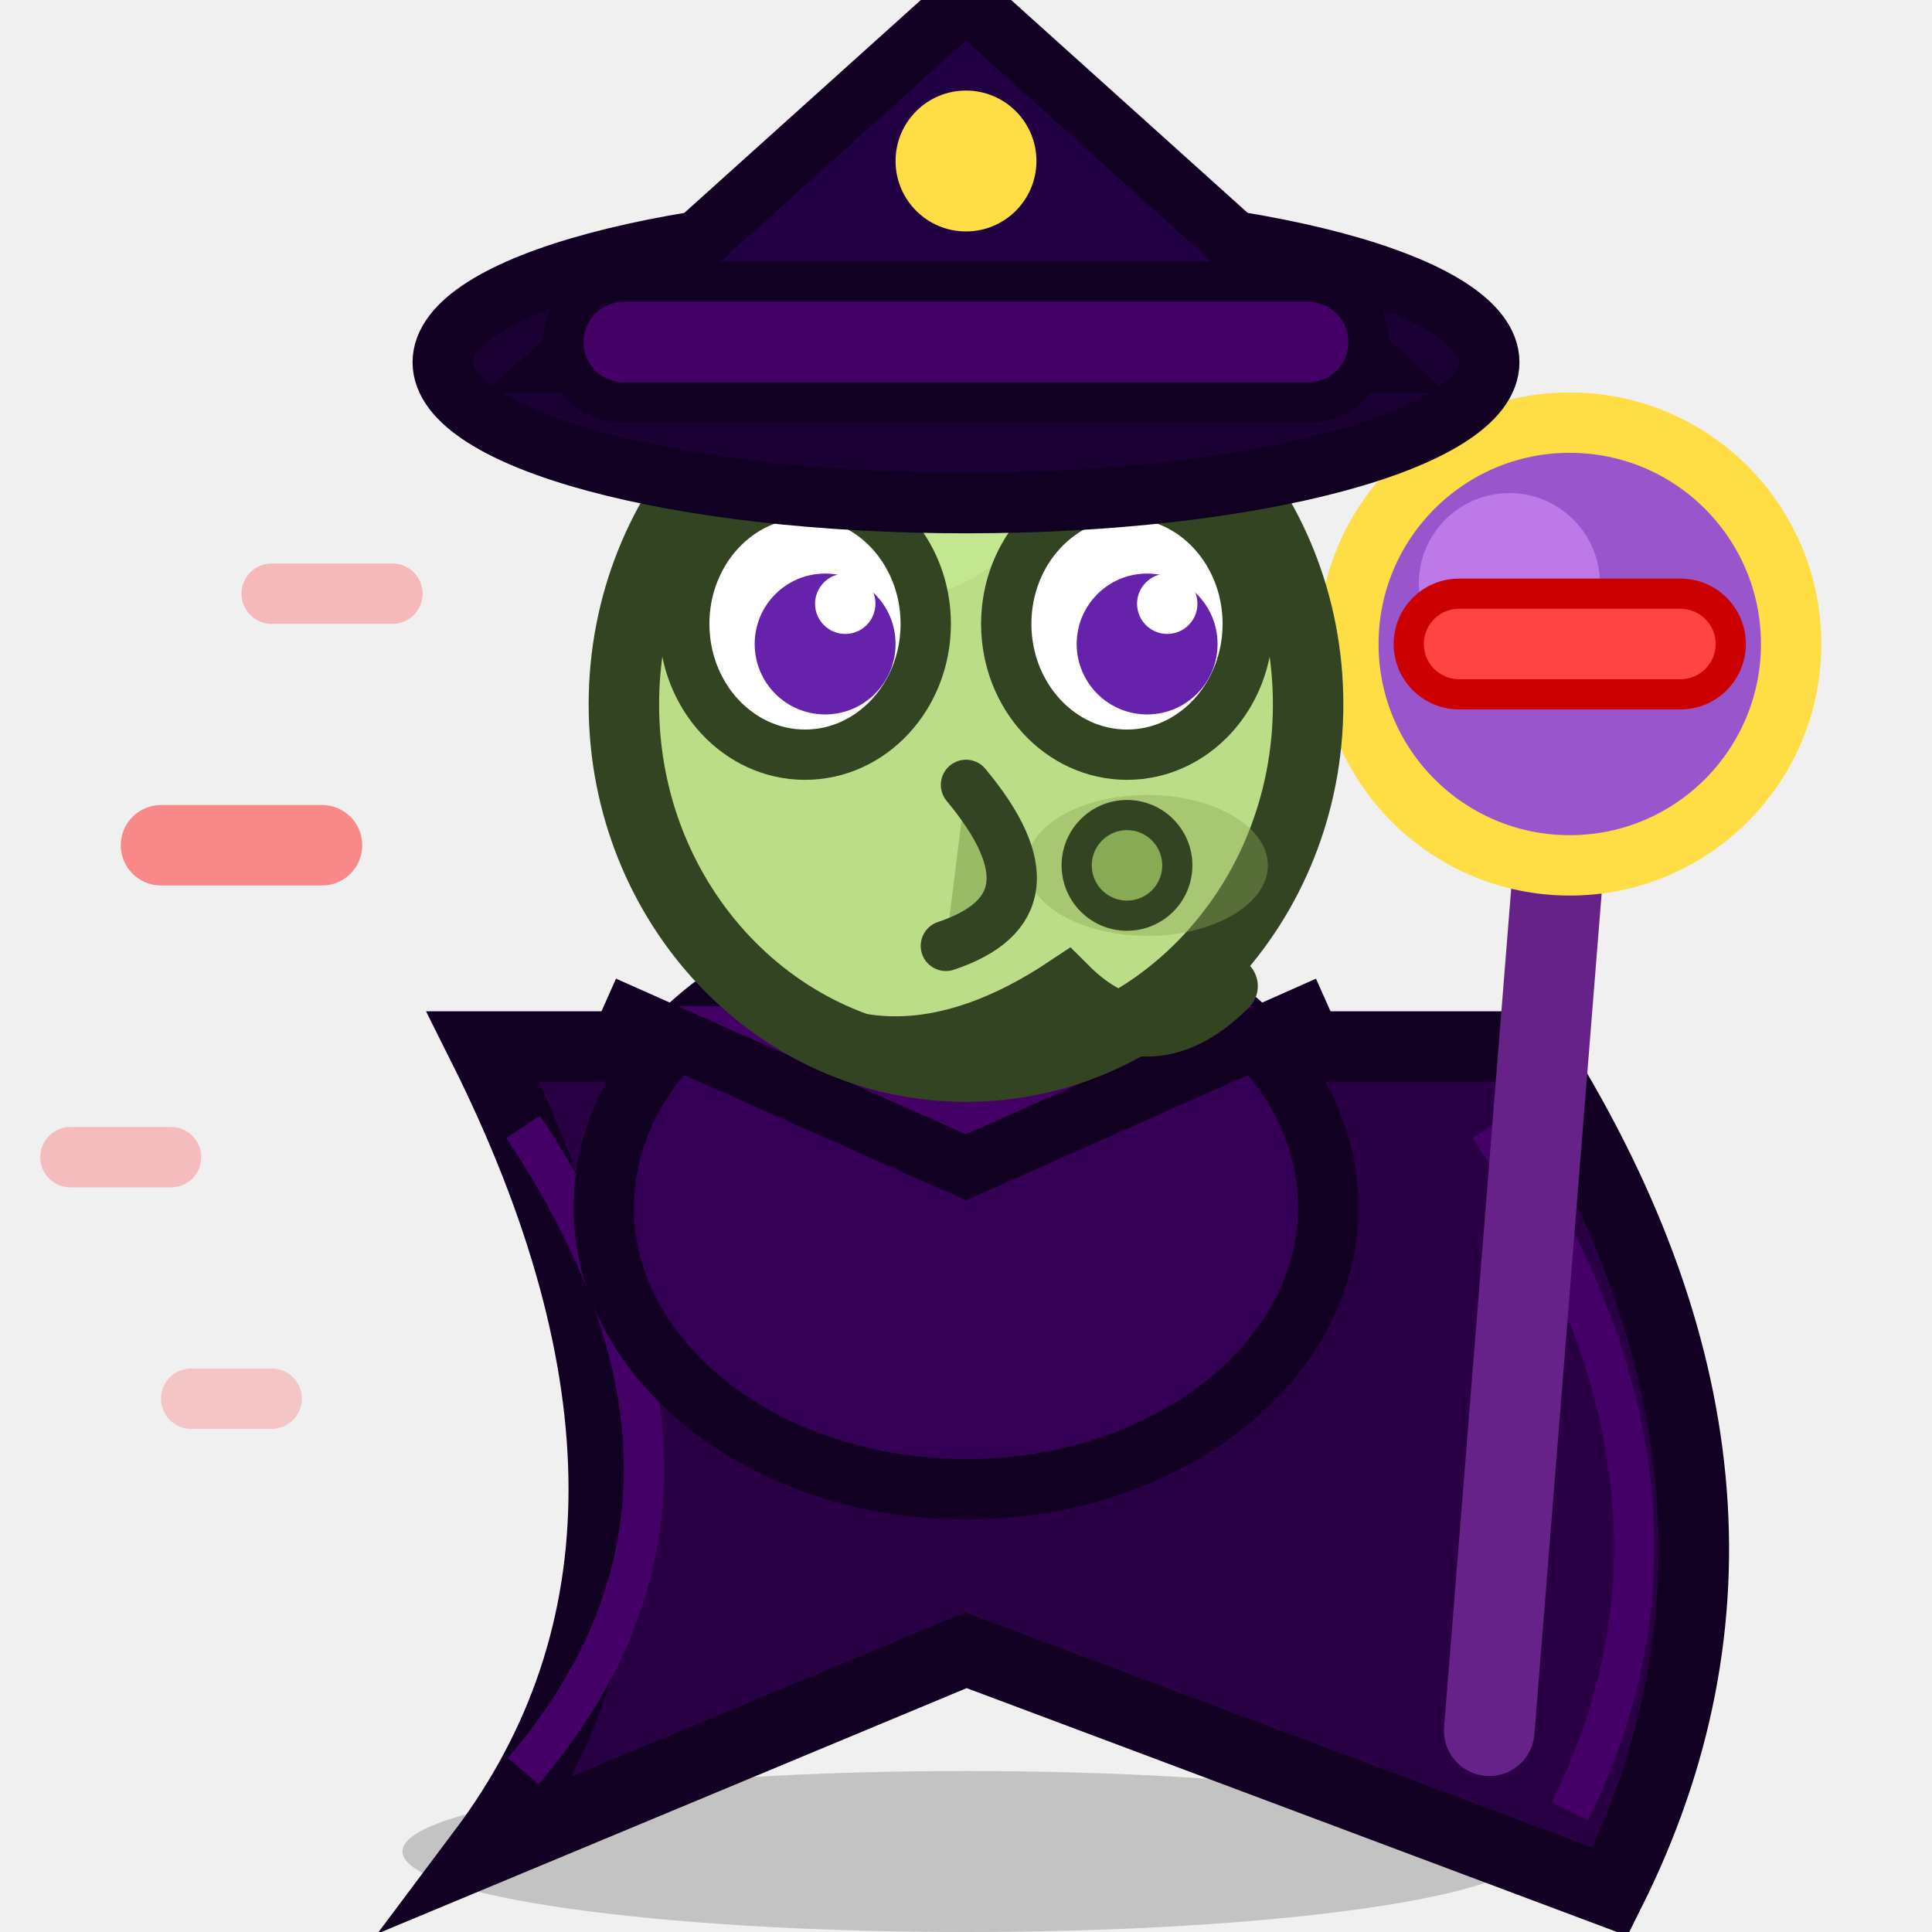
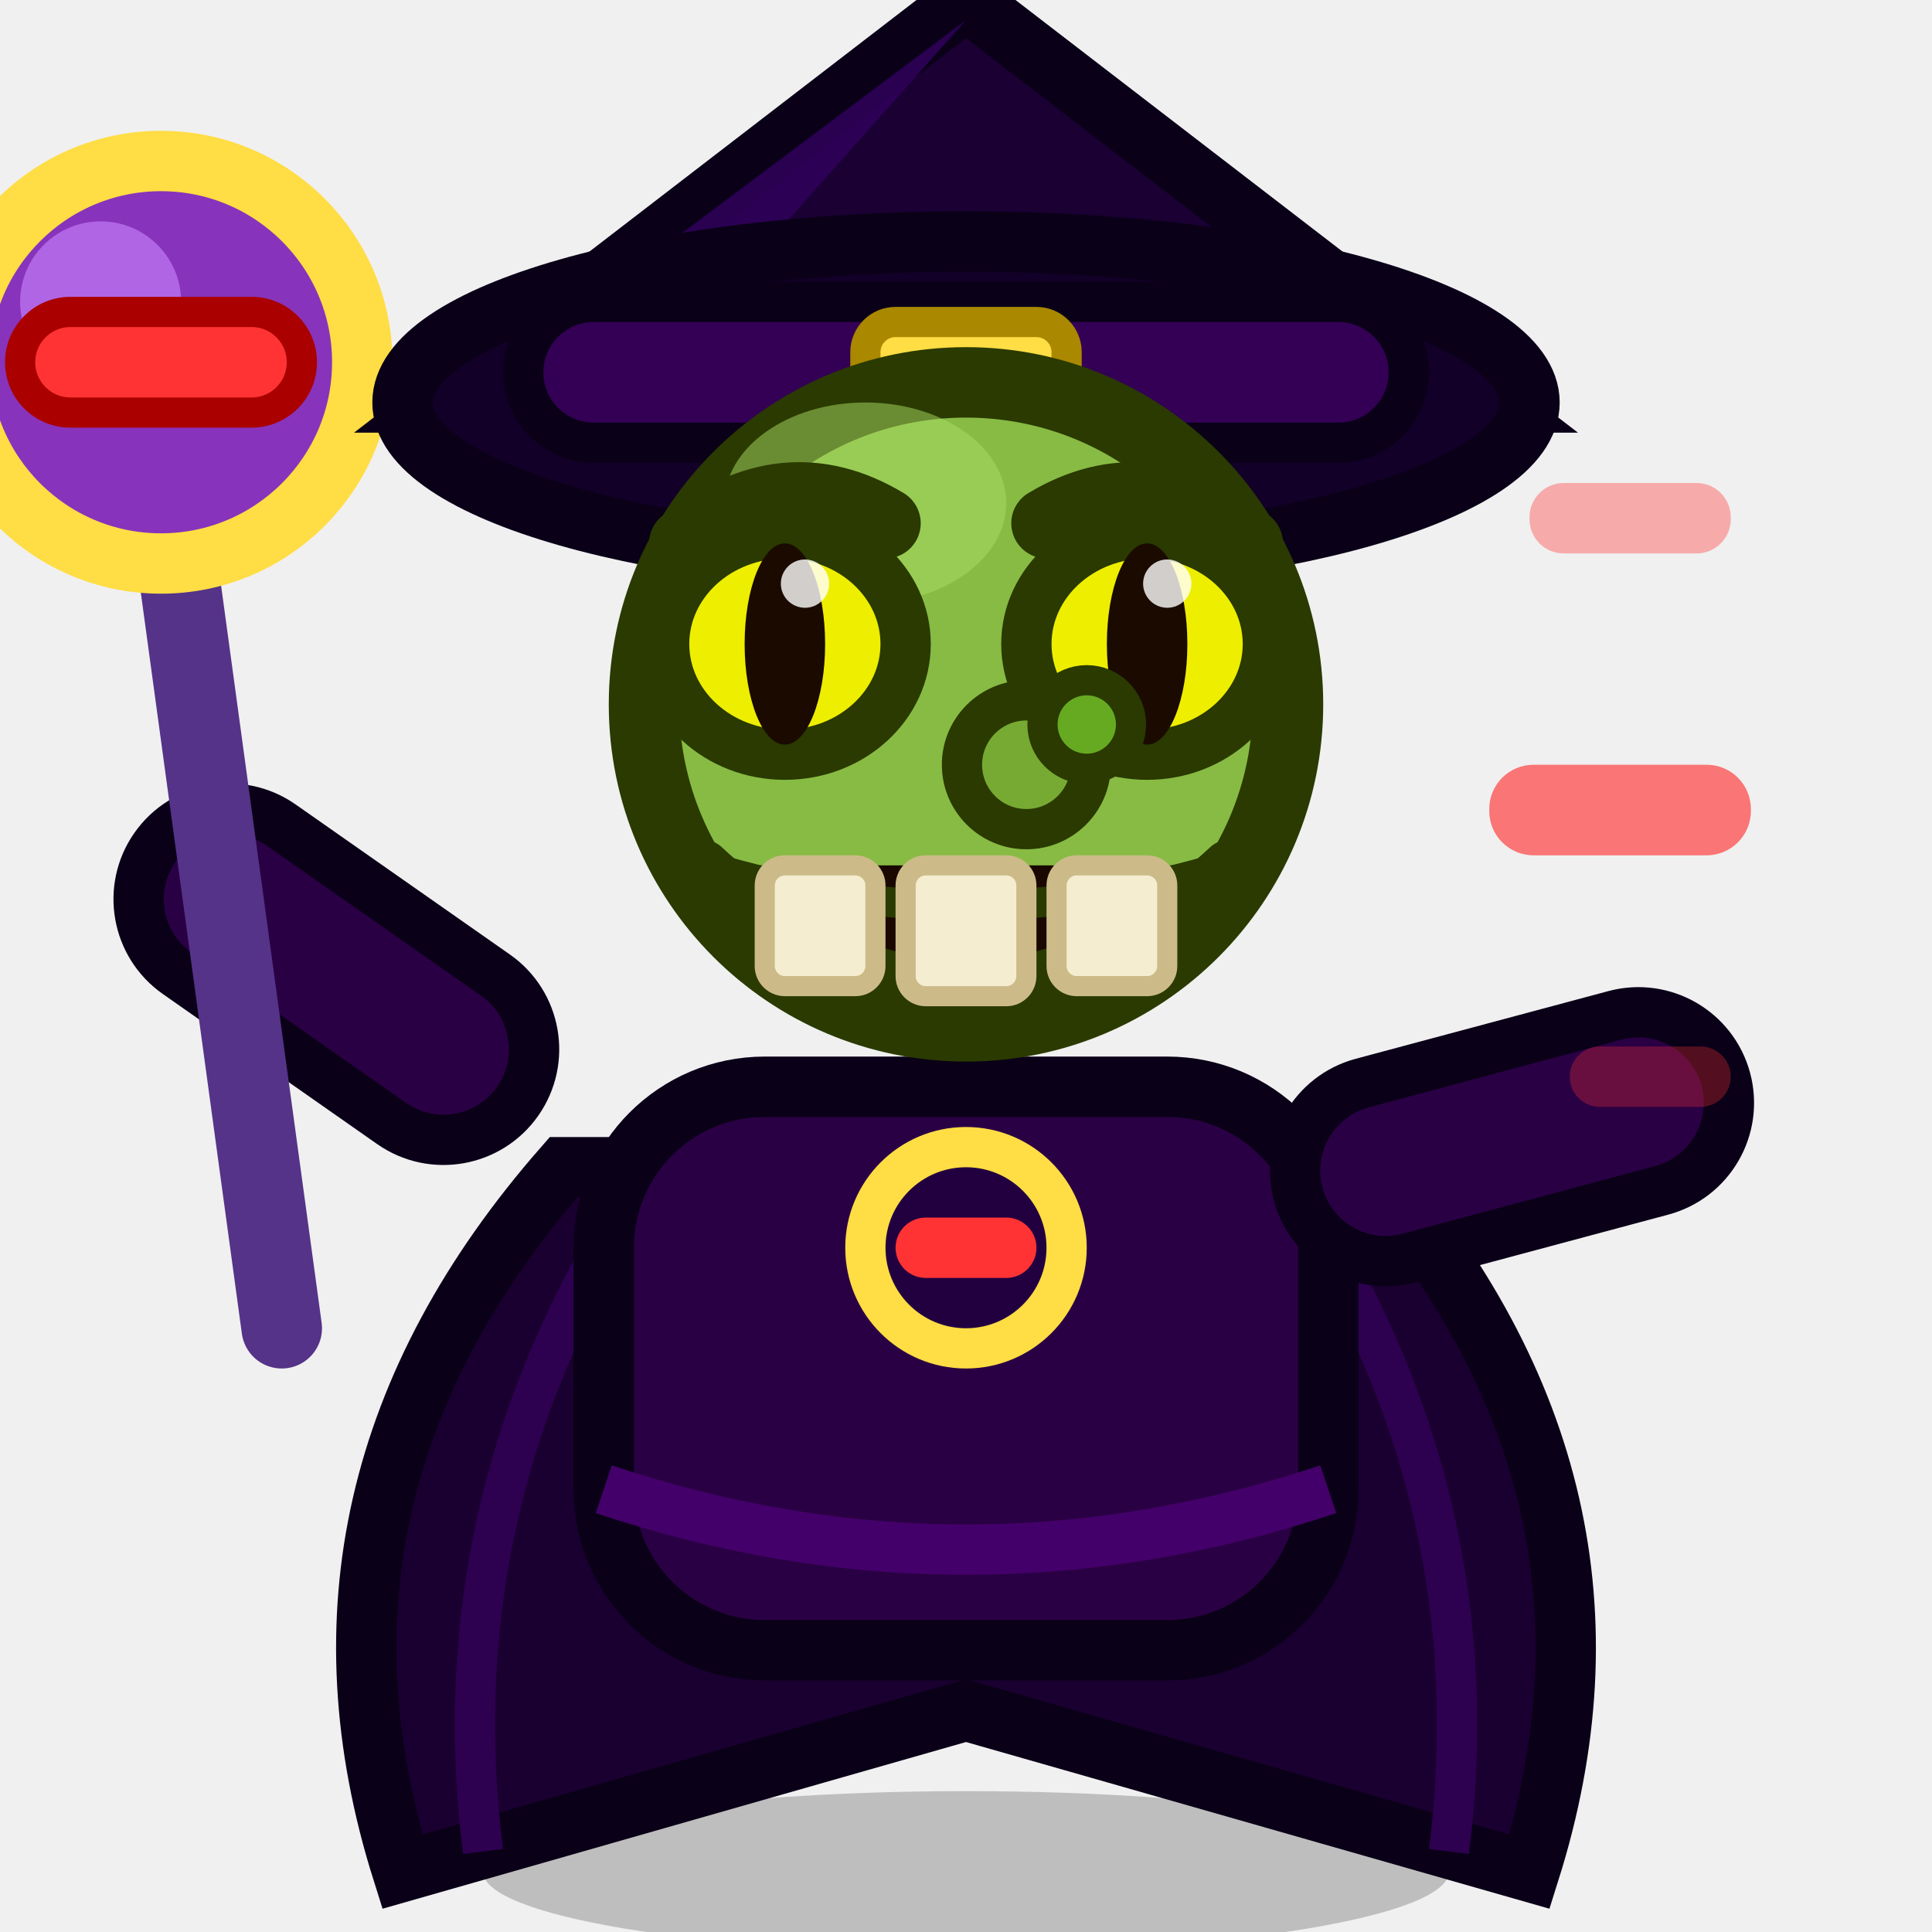
<svg xmlns="http://www.w3.org/2000/svg" viewBox="0 0 96 96">
-   <ellipse cx="48" cy="92" rx="28" ry="4" fill="#00000030" />
-   <path d="M24,52 Q36,76 24,92 L48,82 L80,94 Q90,74 76,52 Z" fill="#2A0044" stroke="#110022" stroke-width="3.5" />
-   <path d="M26,56 Q38,74 26,88" fill="none" stroke="#440066" stroke-width="2" />
-   <path d="M74,56 Q86,74 78,90" fill="none" stroke="#440066" stroke-width="2" />
-   <ellipse cx="48" cy="60" rx="18" ry="14" fill="#330055" stroke="#110022" stroke-width="3" />
-   <path d="M30,50 L48,58 L66,50" fill="#440066" stroke="#110022" stroke-width="3" />
-   <line x1="74" y1="86" x2="78" y2="36" stroke="#662288" stroke-width="4.5" stroke-linecap="round" />
-   <circle cx="78" cy="32" r="11" fill="#9955CC" stroke="#FFDD44" stroke-width="3" />
-   <circle cx="75" cy="29" r="4.5" fill="#DD99FF" opacity="0.52" />
-   <rect x="70" y="29.5" width="16" height="5" rx="2.5" fill="#FF4444" stroke="#CC0000" stroke-width="1.5" />
-   <ellipse cx="48" cy="35" rx="17" ry="18" fill="#BBDD88" stroke="#334422" stroke-width="3.5" />
-   <ellipse cx="43" cy="25" rx="8" ry="5" fill="#CCEE99" opacity="0.52" />
-   <ellipse cx="57" cy="43" rx="6" ry="3.5" fill="#8AAA55" opacity="0.42" />
-   <ellipse cx="40" cy="31" rx="6" ry="6.5" fill="white" stroke="#334422" stroke-width="2.5" />
-   <ellipse cx="56" cy="31" rx="6" ry="6.5" fill="white" stroke="#334422" stroke-width="2.5" />
-   <circle cx="41" cy="32" r="3.5" fill="#6622AA" />
-   <circle cx="57" cy="32" r="3.5" fill="#6622AA" />
-   <circle cx="42" cy="30" r="1.5" fill="white" />
-   <circle cx="58" cy="30" r="1.5" fill="white" />
-   <path d="M48,39 Q53,45 47,47" fill="#99BB66" stroke="#334422" stroke-width="2.5" stroke-linecap="round" />
-   <path d="M37,49 Q44,55 53,49 Q57,53 61,49" fill="none" stroke="#334422" stroke-width="3" stroke-linecap="round" />
-   <circle cx="56" cy="43" r="2.5" fill="#88AA55" stroke="#334422" stroke-width="1.5" />
-   <ellipse cx="48" cy="18" rx="26" ry="7" fill="#1A0033" stroke="#110022" stroke-width="3" />
-   <polygon points="48,0 28,18 68,18" fill="#220044" stroke="#110022" stroke-width="3" />
-   <rect x="28" y="14" width="40" height="6" rx="3" fill="#440066" stroke="#110022" stroke-width="2" />
-   <circle cx="48" cy="8" r="3.5" fill="#FFDD44" />
-   <rect x="6" y="40" width="12" height="4" rx="2" fill="#FF4444" opacity="0.6" />
-   <rect x="12" y="28" width="9" height="3" rx="1.5" fill="#FF6666" opacity="0.4" />
-   <rect x="2" y="56" width="8" height="3" rx="1.5" fill="#FF4444" opacity="0.3" />
-   <rect x="8" y="68" width="7" height="3" rx="1.5" fill="#FF4444" opacity="0.25" />
+   <ellipse cx="48" cy="93" rx="24" ry="4" fill="#00000035" />
+   <path d="M28,58 Q14,74 20,93 L48,85 L76,93 Q82,74 68,58 Z" fill="#1A0030" stroke="#0A0018" stroke-width="3" />
+   <path d="M30,62 Q22,76 24,92" fill="none" stroke="#2D0050" stroke-width="2" />
+   <path d="M66,62 Q74,76 72,92" fill="none" stroke="#2D0050" stroke-width="2" />
+   <rect x="30" y="54" width="36" height="28" rx="8" fill="#2A0044" stroke="#0A0018" stroke-width="3" />
+   <path d="M30,74 Q48,80 66,74" fill="none" stroke="#44006A" stroke-width="2.5" />
+   <circle cx="48" cy="62" r="5" fill="#220040" stroke="#FFDD44" stroke-width="2" />
+   <rect x="44.5" y="60.5" width="7" height="3" rx="1.5" fill="#FF3333" />
+   <rect x="6" y="44" width="22" height="9" rx="4.5" fill="#2A0044" stroke="#0A0018" stroke-width="2.5" transform="rotate(35 17 48)" />
+   <rect x="64" y="52" width="22" height="9" rx="4.5" fill="#2A0044" stroke="#0A0018" stroke-width="2.5" transform="rotate(-15 75 56)" />
+   <line x1="14" y1="66" x2="8" y2="22" stroke="#553388" stroke-width="4" stroke-linecap="round" />
+   <circle cx="8" cy="18" r="10" fill="#8833BB" stroke="#FFDD44" stroke-width="3" />
+   <circle cx="5" cy="15" r="4" fill="#CC88FF" opacity="0.6" />
+   <rect x="1" y="15.5" width="14" height="5" rx="2.5" fill="#FF3333" stroke="#AA0000" stroke-width="1.5" />
+   <polygon points="48,0 22,20 74,20" fill="#1A0033" stroke="#0A0018" stroke-width="3" />
+   <polygon points="48,1 24,19 32,19" fill="#2E0058" opacity="0.9" />
+   <ellipse cx="48" cy="20" rx="28" ry="8" fill="#120028" stroke="#0A0018" stroke-width="3" />
+   <rect x="26" y="15" width="44" height="7" rx="3.5" fill="#330055" stroke="#0A0018" stroke-width="2" />
+   <rect x="43" y="16" width="10" height="5" rx="1.5" fill="#FFDD44" stroke="#AA8800" stroke-width="1.5" />
+   <rect x="45.5" y="17.5" width="5" height="2" rx="1" fill="#AA8800" />
+   <circle cx="48" cy="35" r="16" fill="#88BB44" stroke="#2A3A00" stroke-width="3.5" />
+   <ellipse cx="43" cy="25" rx="7" ry="5" fill="#AADD66" opacity="0.5" />
+   <path d="M34,27 Q39,23 44,26" fill="none" stroke="#2A3A00" stroke-width="3.5" stroke-linecap="round" />
+   <path d="M52,26 Q57,23 62,27" fill="none" stroke="#2A3A00" stroke-width="3.5" stroke-linecap="round" />
+   <ellipse cx="39" cy="32" rx="6" ry="5.5" fill="#EEEE00" stroke="#2A3A00" stroke-width="2.5" />
+   <ellipse cx="57" cy="32" rx="6" ry="5.5" fill="#EEEE00" stroke="#2A3A00" stroke-width="2.5" />
+   <ellipse cx="39" cy="32" rx="2" ry="5" fill="#1A0A00" />
+   <ellipse cx="57" cy="32" rx="2" ry="5" fill="#1A0A00" />
+   <circle cx="40" cy="29" r="1.2" fill="white" opacity="0.8" />
+   <circle cx="58" cy="29" r="1.2" fill="white" opacity="0.8" />
+   <circle cx="51" cy="38" r="3.2" fill="#77AA33" stroke="#2A3A00" stroke-width="2" />
+   <circle cx="52.5" cy="37" r="1" fill="#99CC55" />
+   <path d="M35,43 Q48,55 61,43" fill="#1A0800" stroke="#2A3A00" stroke-width="2.5" stroke-linecap="round" />
+   <path d="M35,43 Q48,47 61,43" fill="none" stroke="#2A3A00" stroke-width="1.5" />
+   <rect x="38" y="43" width="5.5" height="6" rx="1" fill="#F5EDD0" stroke="#CCBB88" stroke-width="1" />
+   <rect x="45" y="43" width="6" height="6.5" rx="1" fill="#F5EDD0" stroke="#CCBB88" stroke-width="1" />
+   <rect x="52.5" y="43" width="5.5" height="6" rx="1" fill="#F5EDD0" stroke="#CCBB88" stroke-width="1" />
+   <circle cx="54" cy="36" r="2.2" fill="#66AA22" stroke="#2A3A00" stroke-width="1.5" />
+   <rect x="74" y="38" width="13" height="4.5" rx="2.2" fill="#FF3333" opacity="0.65" />
+   <rect x="76" y="24" width="10" height="3.5" rx="1.7" fill="#FF5555" opacity="0.45" />
+   <rect x="78" y="52" width="8" height="3" rx="1.5" fill="#FF3333" opacity="0.30" />
</svg>
